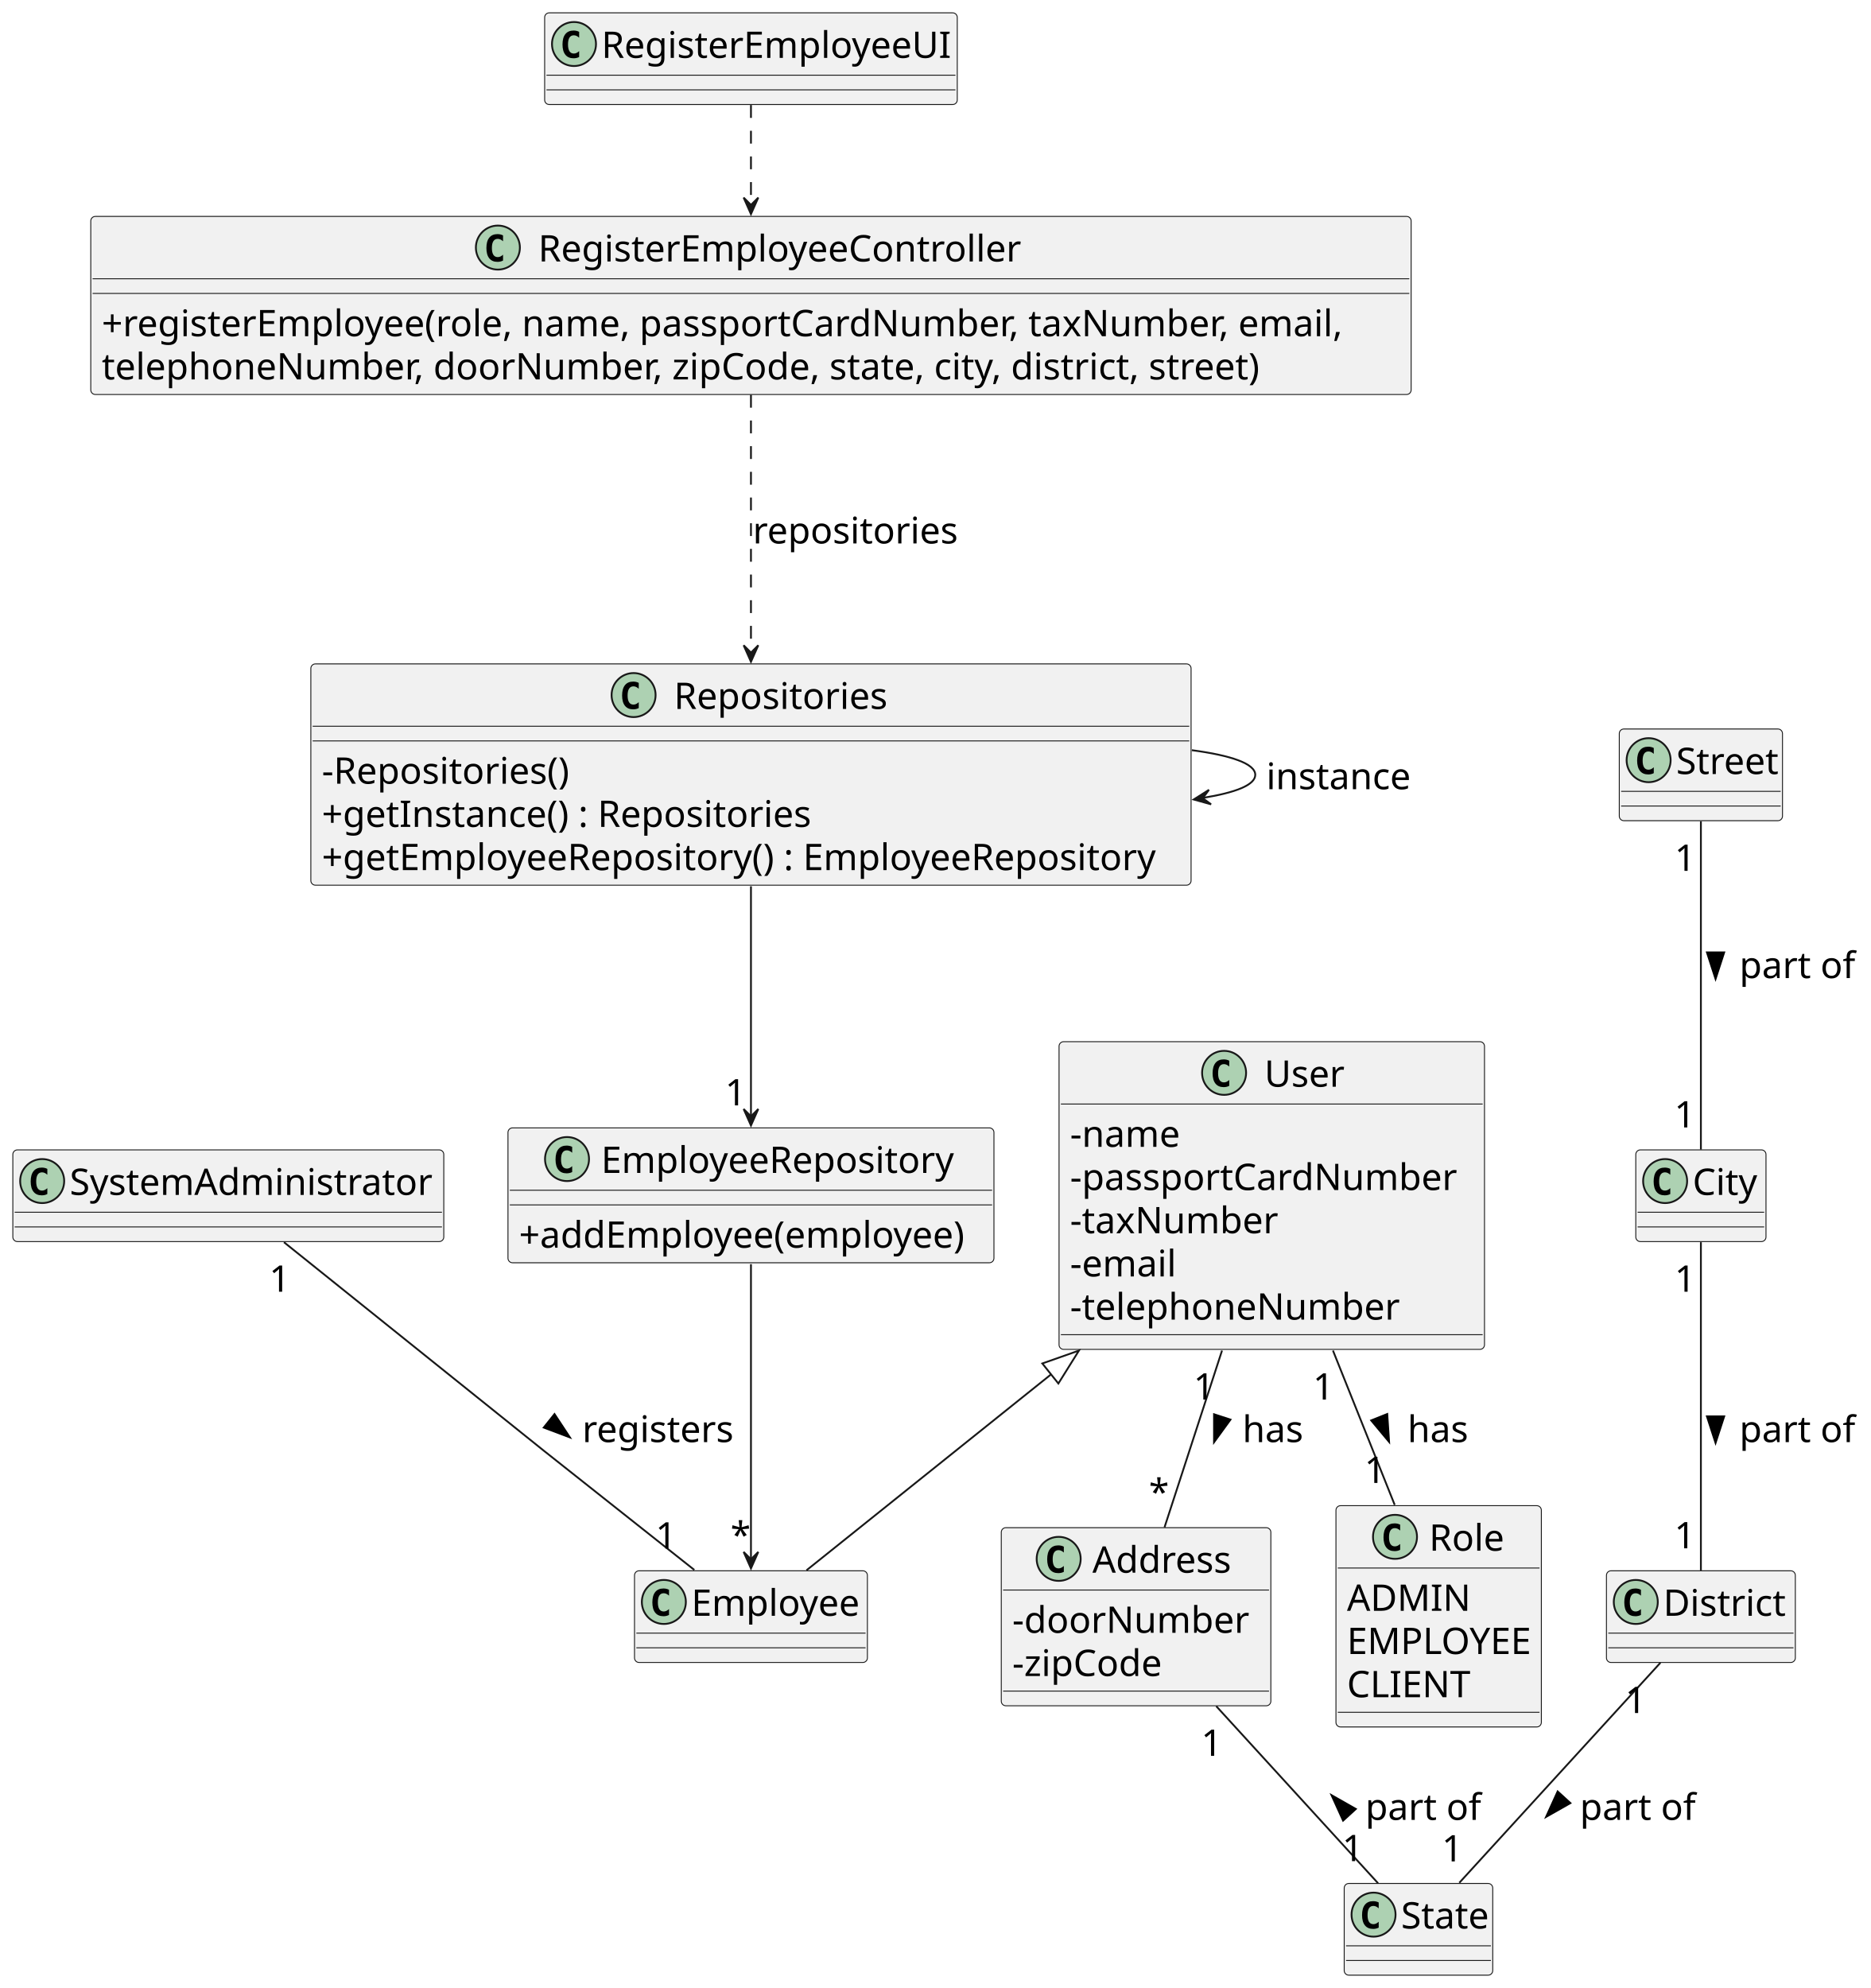
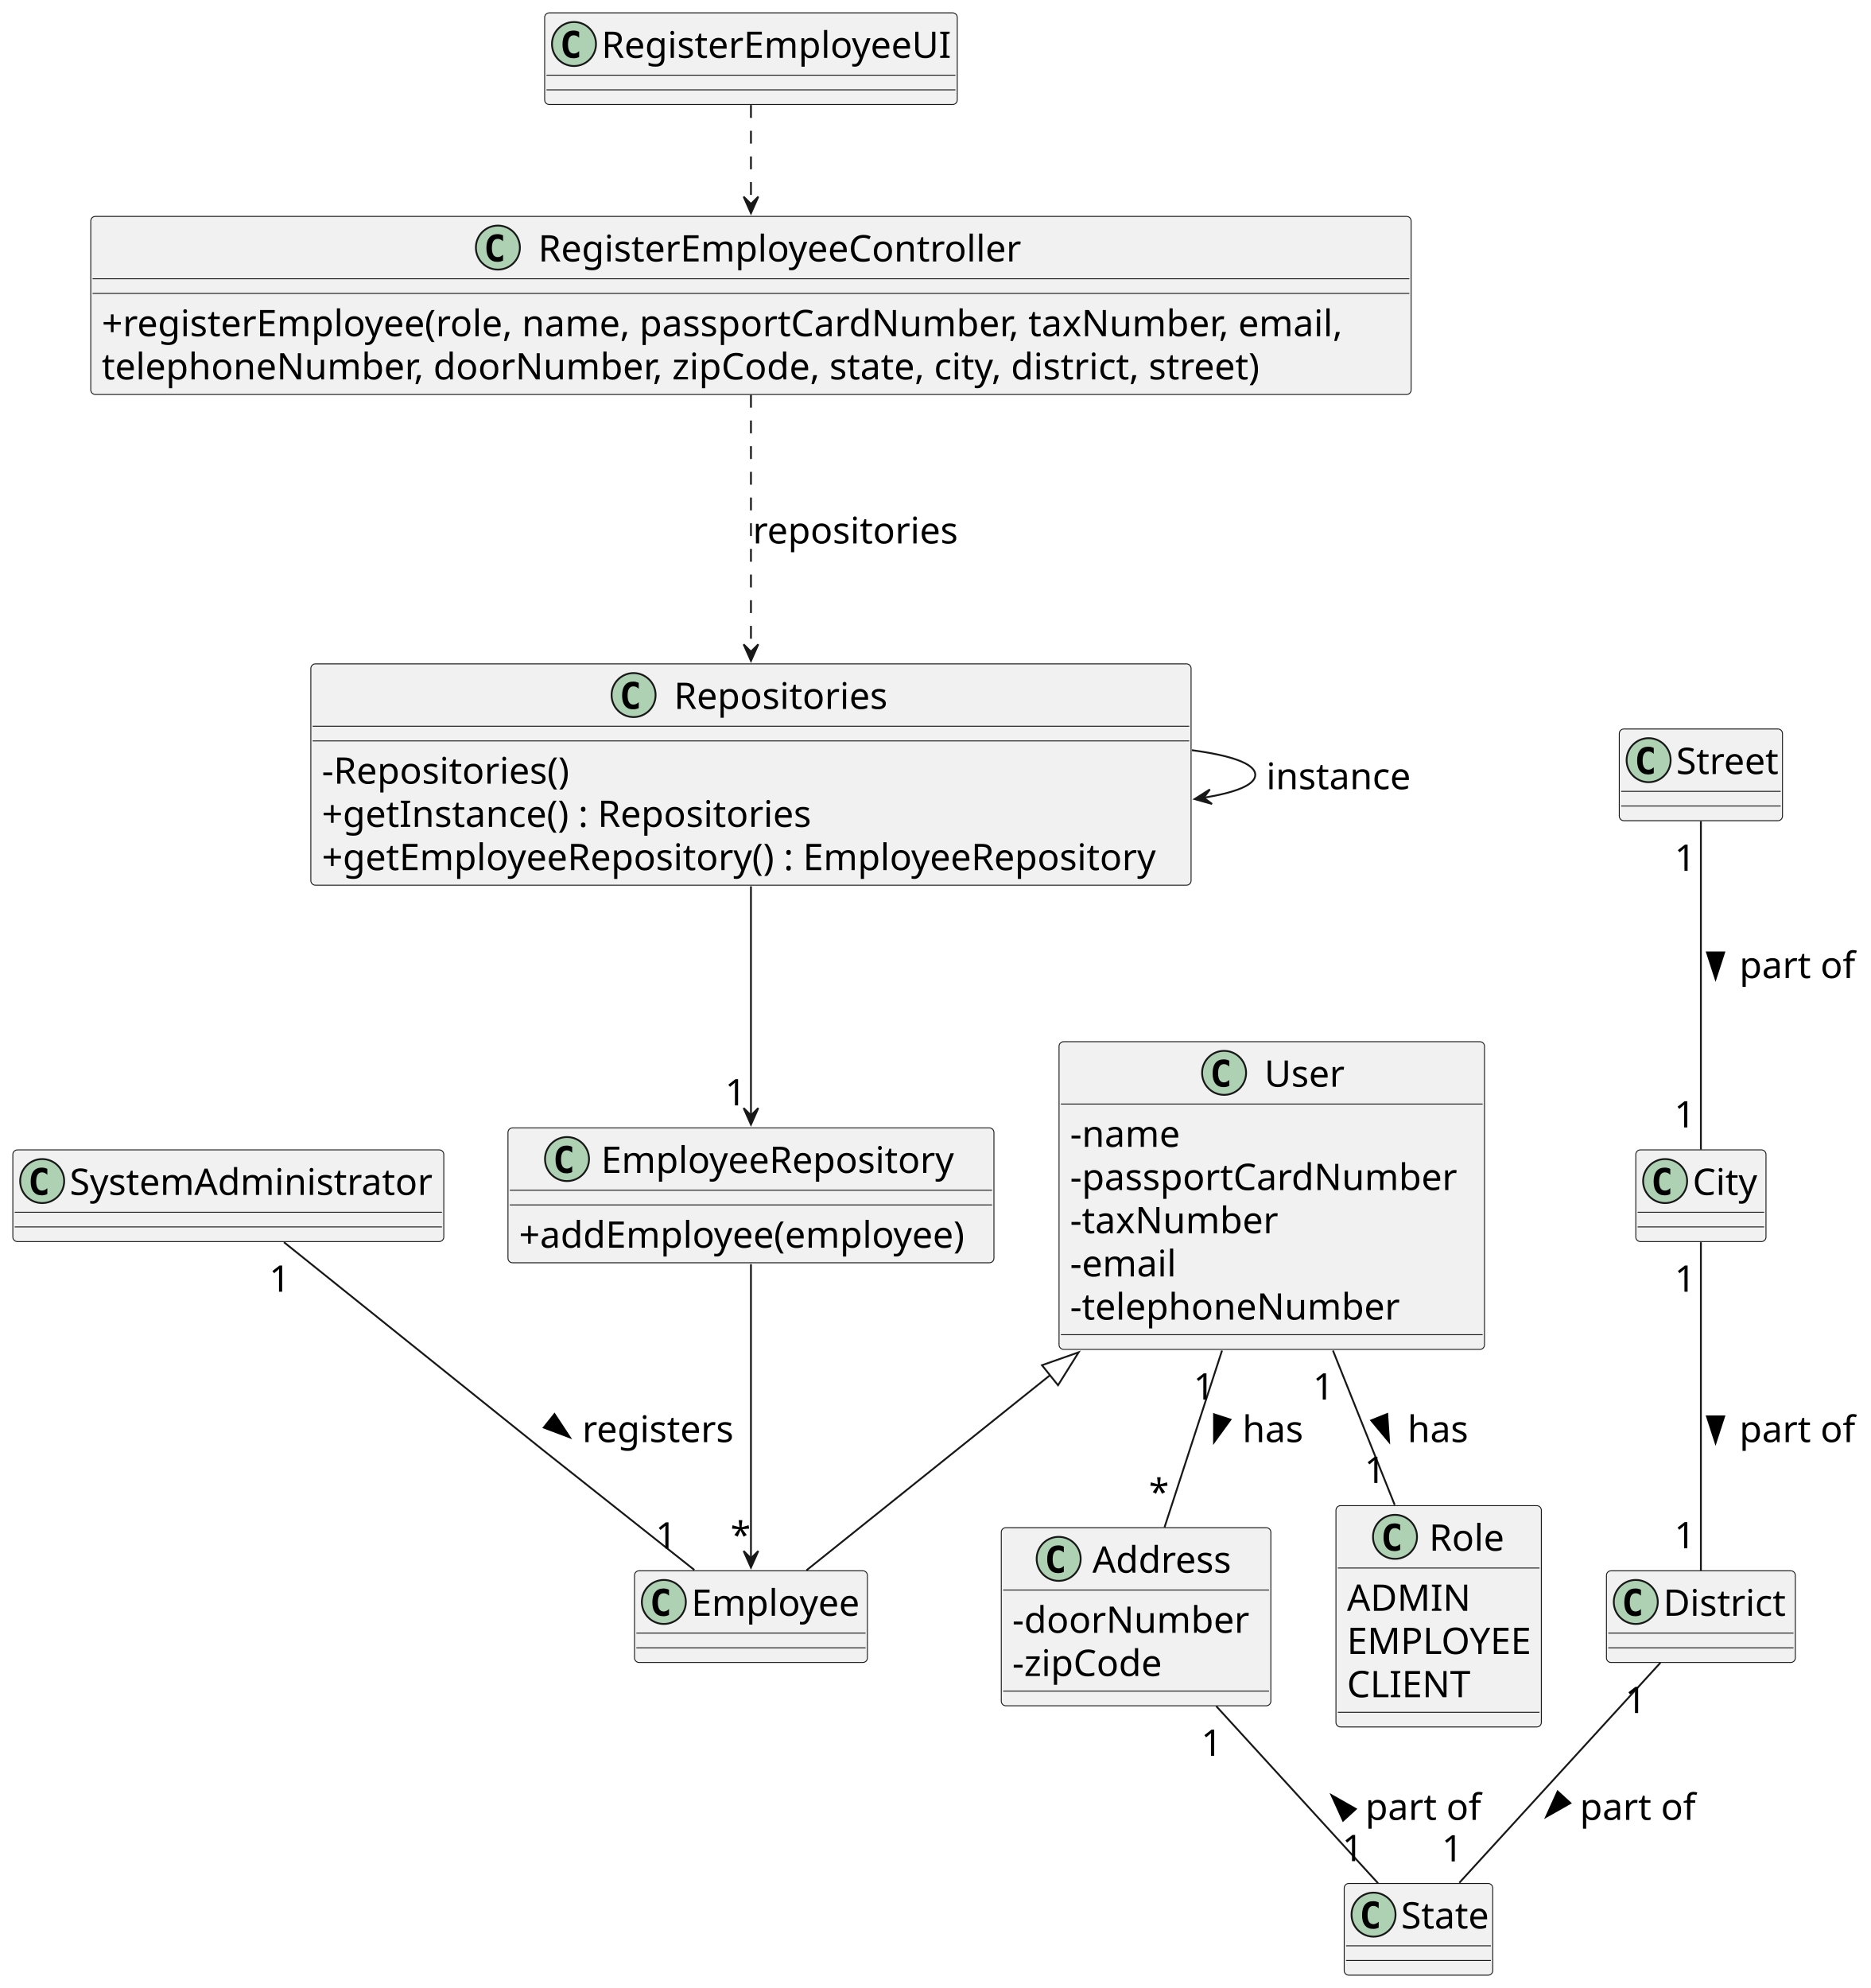
<svg xmlns="http://www.w3.org/2000/svg" contentStyleType="text/css" height="1084px" preserveAspectRatio="none" style="width:1020px;height:1084px;background:#FFFFFF;" version="1.1" viewBox="0 0 1020 1084" width="1020px" zoomAndPan="magnify">
  <defs />
  <g>
    <g id="elem_RegisterEmployeeController">
      <rect codeLine="6" fill="#F1F1F1" height="97.109" id="RegisterEmployeeController" rx="2.5" ry="2.5" style="stroke:#181818;stroke-width:0.5;" width="720" x="49.5" y="118" />
      <ellipse cx="271.5" cy="135" fill="#ADD1B2" rx="12" ry="12" style="stroke:#181818;stroke-width:1.0;" />
      <path d="M274.307,142.08 Q273.623,142.432 272.871,142.607 Q272.119,142.783 271.289,142.783 Q268.34,142.783 266.787,140.84 Q265.234,138.897 265.234,135.225 Q265.234,131.543 266.787,129.6 Q268.34,127.656 271.289,127.656 Q272.119,127.656 272.881,127.832 Q273.643,128.008 274.307,128.359 L274.307,131.562 Q273.565,130.879 272.866,130.561 Q272.168,130.244 271.426,130.244 Q269.844,130.244 269.038,131.499 Q268.232,132.754 268.232,135.225 Q268.232,137.685 269.038,138.94 Q269.844,140.195 271.426,140.195 Q272.168,140.195 272.866,139.878 Q273.565,139.56 274.307,138.877 Z " fill="#000000" />
      <text fill="#000000" font-family="sans-serif" font-size="20" lengthAdjust="spacing" textLength="267" x="293.5" y="142.559">RegisterEmployeeController</text>
      <line style="stroke:#181818;stroke-width:0.5;" x1="50.5" x2="768.5" y1="152" y2="152" />
      <line style="stroke:#181818;stroke-width:0.5;" x1="50.5" x2="768.5" y1="160" y2="160" />
      <text fill="#000000" font-family="sans-serif" font-size="20" lengthAdjust="spacing" textLength="702" x="55.5" y="183.336">+registerEmployee(role, name, passportCardNumber, taxNumber, email,</text>
      <text fill="#000000" font-family="sans-serif" font-size="20" lengthAdjust="spacing" textLength="655" x="55.5" y="206.891">telephoneNumber, doorNumber, zipCode, state, city, district, street)</text>
    </g>
    <g id="elem_EmployeeRepository">
      <rect codeLine="10" fill="#F1F1F1" height="73.555" id="EmployeeRepository" rx="2.5" ry="2.5" style="stroke:#181818;stroke-width:0.5;" width="265" x="277" y="615" />
      <ellipse cx="309.2" cy="632" fill="#ADD1B2" rx="12" ry="12" style="stroke:#181818;stroke-width:1.0;" />
      <path d="M312.007,639.08 Q311.323,639.432 310.571,639.607 Q309.819,639.783 308.989,639.783 Q306.04,639.783 304.487,637.84 Q302.934,635.896 302.934,632.225 Q302.934,628.543 304.487,626.6 Q306.04,624.656 308.989,624.656 Q309.819,624.656 310.581,624.832 Q311.343,625.008 312.007,625.359 L312.007,628.562 Q311.264,627.879 310.566,627.562 Q309.868,627.244 309.126,627.244 Q307.544,627.244 306.738,628.499 Q305.932,629.754 305.932,632.225 Q305.932,634.686 306.738,635.94 Q307.544,637.195 309.126,637.195 Q309.868,637.195 310.566,636.878 Q311.264,636.561 312.007,635.877 Z " fill="#000000" />
      <text fill="#000000" font-family="sans-serif" font-size="20" lengthAdjust="spacing" textLength="195" x="327.8" y="639.559">EmployeeRepository</text>
      <line style="stroke:#181818;stroke-width:0.5;" x1="278" x2="541" y1="649" y2="649" />
      <line style="stroke:#181818;stroke-width:0.5;" x1="278" x2="541" y1="657" y2="657" />
      <text fill="#000000" font-family="sans-serif" font-size="20" lengthAdjust="spacing" textLength="253" x="283" y="680.336">+addEmployee(employee)</text>
    </g>
    <g id="elem_Repositories">
      <rect codeLine="14" fill="#F1F1F1" height="120.664" id="Repositories" rx="2.5" ry="2.5" style="stroke:#181818;stroke-width:0.5;" width="480" x="169.5" y="362" />
      <ellipse cx="345.5" cy="379" fill="#ADD1B2" rx="12" ry="12" style="stroke:#181818;stroke-width:1.0;" />
      <path d="M348.307,386.08 Q347.623,386.432 346.871,386.607 Q346.119,386.783 345.289,386.783 Q342.34,386.783 340.787,384.84 Q339.234,382.897 339.234,379.225 Q339.234,375.543 340.787,373.6 Q342.34,371.656 345.289,371.656 Q346.119,371.656 346.881,371.832 Q347.643,372.008 348.307,372.359 L348.307,375.562 Q347.565,374.879 346.866,374.562 Q346.168,374.244 345.426,374.244 Q343.844,374.244 343.038,375.499 Q342.232,376.754 342.232,379.225 Q342.232,381.685 343.038,382.94 Q343.844,384.195 345.426,384.195 Q346.168,384.195 346.866,383.878 Q347.565,383.56 348.307,382.877 Z " fill="#000000" />
      <text fill="#000000" font-family="sans-serif" font-size="20" lengthAdjust="spacing" textLength="119" x="367.5" y="386.559">Repositories</text>
      <line style="stroke:#181818;stroke-width:0.5;" x1="170.5" x2="648.5" y1="396" y2="396" />
      <line style="stroke:#181818;stroke-width:0.5;" x1="170.5" x2="648.5" y1="404" y2="404" />
      <text fill="#000000" font-family="sans-serif" font-size="20" lengthAdjust="spacing" textLength="145" x="175.5" y="427.336">-Repositories()</text>
      <text fill="#000000" font-family="sans-serif" font-size="20" lengthAdjust="spacing" textLength="276" x="175.5" y="450.891">+getInstance() : Repositories</text>
      <text fill="#000000" font-family="sans-serif" font-size="20" lengthAdjust="spacing" textLength="468" x="175.5" y="474.445">+getEmployeeRepository() : EmployeeRepository</text>
    </g>
    <g id="elem_RegisterEmployeeUI">
      <rect codeLine="22" fill="#F1F1F1" height="50" id="RegisterEmployeeUI" rx="2.5" ry="2.5" style="stroke:#181818;stroke-width:0.5;" width="225" x="297" y="7" />
      <ellipse cx="313" cy="24" fill="#ADD1B2" rx="12" ry="12" style="stroke:#181818;stroke-width:1.0;" />
      <path d="M315.807,31.08 Q315.123,31.432 314.371,31.607 Q313.619,31.783 312.789,31.783 Q309.84,31.783 308.287,29.84 Q306.734,27.896 306.734,24.225 Q306.734,20.543 308.287,18.6 Q309.84,16.656 312.789,16.656 Q313.619,16.656 314.381,16.832 Q315.143,17.008 315.807,17.359 L315.807,20.562 Q315.065,19.879 314.366,19.561 Q313.668,19.244 312.926,19.244 Q311.344,19.244 310.538,20.499 Q309.732,21.754 309.732,24.225 Q309.732,26.686 310.538,27.94 Q311.344,29.195 312.926,29.195 Q313.668,29.195 314.366,28.878 Q315.065,28.561 315.807,27.877 Z " fill="#000000" />
      <text fill="#000000" font-family="sans-serif" font-size="20" lengthAdjust="spacing" textLength="191" x="328" y="31.559">RegisterEmployeeUI</text>
      <line style="stroke:#181818;stroke-width:0.5;" x1="298" x2="521" y1="41" y2="41" />
      <line style="stroke:#181818;stroke-width:0.5;" x1="298" x2="521" y1="49" y2="49" />
    </g>
    <g id="elem_Employee">
      <rect codeLine="44" fill="#F1F1F1" height="50" id="Employee" rx="2.5" ry="2.5" style="stroke:#181818;stroke-width:0.5;" width="127" x="346" y="856.5" />
      <ellipse cx="362" cy="873.5" fill="#ADD1B2" rx="12" ry="12" style="stroke:#181818;stroke-width:1.0;" />
      <path d="M364.807,880.58 Q364.123,880.932 363.371,881.107 Q362.619,881.283 361.789,881.283 Q358.84,881.283 357.287,879.34 Q355.734,877.396 355.734,873.725 Q355.734,870.043 357.287,868.1 Q358.84,866.156 361.789,866.156 Q362.619,866.156 363.381,866.332 Q364.143,866.508 364.807,866.859 L364.807,870.062 Q364.065,869.379 363.366,869.062 Q362.668,868.744 361.926,868.744 Q360.344,868.744 359.538,869.999 Q358.732,871.254 358.732,873.725 Q358.732,876.186 359.538,877.44 Q360.344,878.695 361.926,878.695 Q362.668,878.695 363.366,878.378 Q364.065,878.061 364.807,877.377 Z " fill="#000000" />
      <text fill="#000000" font-family="sans-serif" font-size="20" lengthAdjust="spacing" textLength="93" x="377" y="881.059">Employee</text>
      <line style="stroke:#181818;stroke-width:0.5;" x1="347" x2="472" y1="890.5" y2="890.5" />
      <line style="stroke:#181818;stroke-width:0.5;" x1="347" x2="472" y1="898.5" y2="898.5" />
    </g>
    <g id="elem_SystemAdministrator">
      <rect codeLine="33" fill="#F1F1F1" height="50" id="SystemAdministrator" rx="2.5" ry="2.5" style="stroke:#181818;stroke-width:0.5;" width="235" x="7" y="627" />
      <ellipse cx="23" cy="644" fill="#ADD1B2" rx="12" ry="12" style="stroke:#181818;stroke-width:1.0;" />
      <path d="M25.807,651.08 Q25.123,651.432 24.371,651.607 Q23.619,651.783 22.789,651.783 Q19.84,651.783 18.287,649.84 Q16.734,647.896 16.734,644.225 Q16.734,640.543 18.287,638.6 Q19.84,636.656 22.789,636.656 Q23.619,636.656 24.381,636.832 Q25.143,637.008 25.807,637.359 L25.807,640.562 Q25.064,639.879 24.366,639.562 Q23.668,639.244 22.926,639.244 Q21.344,639.244 20.538,640.499 Q19.732,641.754 19.732,644.225 Q19.732,646.686 20.538,647.94 Q21.344,649.195 22.926,649.195 Q23.668,649.195 24.366,648.878 Q25.064,648.561 25.807,647.877 Z " fill="#000000" />
      <text fill="#000000" font-family="sans-serif" font-size="20" lengthAdjust="spacing" textLength="201" x="38" y="651.559">SystemAdministrator</text>
      <line style="stroke:#181818;stroke-width:0.5;" x1="8" x2="241" y1="661" y2="661" />
      <line style="stroke:#181818;stroke-width:0.5;" x1="8" x2="241" y1="669" y2="669" />
    </g>
    <g id="elem_User">
      <rect codeLine="36" fill="#F1F1F1" height="167.773" id="User" rx="2.5" ry="2.5" style="stroke:#181818;stroke-width:0.5;" width="232" x="577.5" y="568" />
      <ellipse cx="667.5" cy="585" fill="#ADD1B2" rx="12" ry="12" style="stroke:#181818;stroke-width:1.0;" />
      <path d="M670.307,592.08 Q669.623,592.432 668.871,592.607 Q668.119,592.783 667.289,592.783 Q664.34,592.783 662.787,590.84 Q661.234,588.896 661.234,585.225 Q661.234,581.543 662.787,579.6 Q664.34,577.656 667.289,577.656 Q668.119,577.656 668.881,577.832 Q669.643,578.008 670.307,578.359 L670.307,581.562 Q669.564,580.879 668.866,580.562 Q668.168,580.244 667.426,580.244 Q665.844,580.244 665.038,581.499 Q664.232,582.754 664.232,585.225 Q664.232,587.686 665.038,588.94 Q665.844,590.195 667.426,590.195 Q668.168,590.195 668.866,589.878 Q669.564,589.561 670.307,588.877 Z " fill="#000000" />
      <text fill="#000000" font-family="sans-serif" font-size="20" lengthAdjust="spacing" textLength="43" x="689.5" y="592.559">User</text>
      <line style="stroke:#181818;stroke-width:0.5;" x1="578.5" x2="808.5" y1="602" y2="602" />
      <text fill="#000000" font-family="sans-serif" font-size="20" lengthAdjust="spacing" textLength="65" x="583.5" y="625.336">-name</text>
      <text fill="#000000" font-family="sans-serif" font-size="20" lengthAdjust="spacing" textLength="220" x="583.5" y="648.891">-passportCardNumber</text>
      <text fill="#000000" font-family="sans-serif" font-size="20" lengthAdjust="spacing" textLength="120" x="583.5" y="672.445">-taxNumber</text>
      <text fill="#000000" font-family="sans-serif" font-size="20" lengthAdjust="spacing" textLength="65" x="583.5" y="696">-email</text>
      <text fill="#000000" font-family="sans-serif" font-size="20" lengthAdjust="spacing" textLength="185" x="583.5" y="719.555">-telephoneNumber</text>
      <line style="stroke:#181818;stroke-width:0.5;" x1="578.5" x2="808.5" y1="727.773" y2="727.773" />
    </g>
    <g id="elem_Address">
      <rect codeLine="47" fill="#F1F1F1" height="97.109" id="Address" rx="2.5" ry="2.5" style="stroke:#181818;stroke-width:0.5;" width="147" x="546" y="833" />
      <ellipse cx="577.3" cy="850" fill="#ADD1B2" rx="12" ry="12" style="stroke:#181818;stroke-width:1.0;" />
      <path d="M580.107,857.08 Q579.423,857.432 578.671,857.607 Q577.919,857.783 577.089,857.783 Q574.14,857.783 572.587,855.84 Q571.034,853.896 571.034,850.225 Q571.034,846.543 572.587,844.6 Q574.14,842.656 577.089,842.656 Q577.919,842.656 578.681,842.832 Q579.443,843.008 580.107,843.359 L580.107,846.562 Q579.365,845.879 578.666,845.562 Q577.968,845.244 577.226,845.244 Q575.644,845.244 574.838,846.499 Q574.032,847.754 574.032,850.225 Q574.032,852.686 574.838,853.94 Q575.644,855.195 577.226,855.195 Q577.968,855.195 578.666,854.878 Q579.365,854.561 580.107,853.877 Z " fill="#000000" />
      <text fill="#000000" font-family="sans-serif" font-size="20" lengthAdjust="spacing" textLength="79" x="595.7" y="857.559">Address</text>
      <line style="stroke:#181818;stroke-width:0.5;" x1="547" x2="692" y1="867" y2="867" />
      <text fill="#000000" font-family="sans-serif" font-size="20" lengthAdjust="spacing" textLength="135" x="552" y="890.336">-doorNumber</text>
      <text fill="#000000" font-family="sans-serif" font-size="20" lengthAdjust="spacing" textLength="92" x="552" y="913.891">-zipCode</text>
      <line style="stroke:#181818;stroke-width:0.5;" x1="547" x2="692" y1="922.109" y2="922.109" />
    </g>
    <g id="elem_Street">
      <rect codeLine="52" fill="#F1F1F1" height="50" id="Street" rx="2.5" ry="2.5" style="stroke:#181818;stroke-width:0.5;" width="89" x="883" y="397.5" />
      <ellipse cx="899" cy="414.5" fill="#ADD1B2" rx="12" ry="12" style="stroke:#181818;stroke-width:1.0;" />
      <path d="M901.807,421.58 Q901.123,421.932 900.371,422.107 Q899.619,422.283 898.789,422.283 Q895.84,422.283 894.287,420.34 Q892.734,418.397 892.734,414.725 Q892.734,411.043 894.287,409.1 Q895.84,407.156 898.789,407.156 Q899.619,407.156 900.381,407.332 Q901.143,407.508 901.807,407.859 L901.807,411.062 Q901.064,410.379 900.366,410.062 Q899.668,409.744 898.926,409.744 Q897.344,409.744 896.538,410.999 Q895.732,412.254 895.732,414.725 Q895.732,417.185 896.538,418.44 Q897.344,419.695 898.926,419.695 Q899.668,419.695 900.366,419.378 Q901.064,419.06 901.807,418.377 Z " fill="#000000" />
      <text fill="#000000" font-family="sans-serif" font-size="20" lengthAdjust="spacing" textLength="55" x="914" y="422.059">Street</text>
      <line style="stroke:#181818;stroke-width:0.5;" x1="884" x2="971" y1="431.5" y2="431.5" />
      <line style="stroke:#181818;stroke-width:0.5;" x1="884" x2="971" y1="439.5" y2="439.5" />
    </g>
    <g id="elem_City">
      <rect codeLine="55" fill="#F1F1F1" height="50" id="City" rx="2.5" ry="2.5" style="stroke:#181818;stroke-width:0.5;" width="71" x="892" y="627" />
      <ellipse cx="908" cy="644" fill="#ADD1B2" rx="12" ry="12" style="stroke:#181818;stroke-width:1.0;" />
      <path d="M910.807,651.08 Q910.123,651.432 909.371,651.607 Q908.619,651.783 907.789,651.783 Q904.84,651.783 903.287,649.84 Q901.734,647.896 901.734,644.225 Q901.734,640.543 903.287,638.6 Q904.84,636.656 907.789,636.656 Q908.619,636.656 909.381,636.832 Q910.143,637.008 910.807,637.359 L910.807,640.562 Q910.064,639.879 909.366,639.562 Q908.668,639.244 907.926,639.244 Q906.344,639.244 905.538,640.499 Q904.732,641.754 904.732,644.225 Q904.732,646.686 905.538,647.94 Q906.344,649.195 907.926,649.195 Q908.668,649.195 909.366,648.878 Q910.064,648.561 910.807,647.877 Z " fill="#000000" />
      <text fill="#000000" font-family="sans-serif" font-size="20" lengthAdjust="spacing" textLength="37" x="923" y="651.559">City</text>
      <line style="stroke:#181818;stroke-width:0.5;" x1="893" x2="962" y1="661" y2="661" />
      <line style="stroke:#181818;stroke-width:0.5;" x1="893" x2="962" y1="669" y2="669" />
    </g>
    <g id="elem_District">
      <rect codeLine="58" fill="#F1F1F1" height="50" id="District" rx="2.5" ry="2.5" style="stroke:#181818;stroke-width:0.5;" width="103" x="876" y="856.5" />
      <ellipse cx="892" cy="873.5" fill="#ADD1B2" rx="12" ry="12" style="stroke:#181818;stroke-width:1.0;" />
      <path d="M894.807,880.58 Q894.123,880.932 893.371,881.107 Q892.619,881.283 891.789,881.283 Q888.84,881.283 887.287,879.34 Q885.734,877.396 885.734,873.725 Q885.734,870.043 887.287,868.1 Q888.84,866.156 891.789,866.156 Q892.619,866.156 893.381,866.332 Q894.143,866.508 894.807,866.859 L894.807,870.062 Q894.064,869.379 893.366,869.062 Q892.668,868.744 891.926,868.744 Q890.344,868.744 889.538,869.999 Q888.732,871.254 888.732,873.725 Q888.732,876.186 889.538,877.44 Q890.344,878.695 891.926,878.695 Q892.668,878.695 893.366,878.378 Q894.064,878.061 894.807,877.377 Z " fill="#000000" />
      <text fill="#000000" font-family="sans-serif" font-size="20" lengthAdjust="spacing" textLength="69" x="907" y="881.059">District</text>
      <line style="stroke:#181818;stroke-width:0.5;" x1="877" x2="978" y1="890.5" y2="890.5" />
      <line style="stroke:#181818;stroke-width:0.5;" x1="877" x2="978" y1="898.5" y2="898.5" />
    </g>
    <g id="elem_State">
      <rect codeLine="61" fill="#F1F1F1" height="50" id="State" rx="2.5" ry="2.5" style="stroke:#181818;stroke-width:0.5;" width="81" x="733" y="1027" />
      <ellipse cx="749" cy="1044" fill="#ADD1B2" rx="12" ry="12" style="stroke:#181818;stroke-width:1.0;" />
      <path d="M751.807,1051.08 Q751.123,1051.432 750.371,1051.607 Q749.619,1051.783 748.789,1051.783 Q745.84,1051.783 744.287,1049.84 Q742.734,1047.897 742.734,1044.225 Q742.734,1040.543 744.287,1038.6 Q745.84,1036.656 748.789,1036.656 Q749.619,1036.656 750.381,1036.832 Q751.143,1037.008 751.807,1037.359 L751.807,1040.562 Q751.064,1039.879 750.366,1039.562 Q749.668,1039.244 748.926,1039.244 Q747.344,1039.244 746.538,1040.499 Q745.732,1041.754 745.732,1044.225 Q745.732,1046.686 746.538,1047.94 Q747.344,1049.195 748.926,1049.195 Q749.668,1049.195 750.366,1048.878 Q751.064,1048.561 751.807,1047.877 Z " fill="#000000" />
      <text fill="#000000" font-family="sans-serif" font-size="20" lengthAdjust="spacing" textLength="47" x="764" y="1051.559">State</text>
      <line style="stroke:#181818;stroke-width:0.5;" x1="734" x2="813" y1="1061" y2="1061" />
      <line style="stroke:#181818;stroke-width:0.5;" x1="734" x2="813" y1="1069" y2="1069" />
    </g>
    <g id="elem_Role">
      <rect codeLine="64" fill="#F1F1F1" height="120.664" id="Role" rx="2.5" ry="2.5" style="stroke:#181818;stroke-width:0.5;" width="112" x="728.5" y="821" />
      <ellipse cx="760.7" cy="838" fill="#ADD1B2" rx="12" ry="12" style="stroke:#181818;stroke-width:1.0;" />
      <path d="M763.507,845.08 Q762.823,845.432 762.071,845.607 Q761.319,845.783 760.489,845.783 Q757.54,845.783 755.987,843.84 Q754.434,841.896 754.434,838.225 Q754.434,834.543 755.987,832.6 Q757.54,830.656 760.489,830.656 Q761.319,830.656 762.081,830.832 Q762.843,831.008 763.507,831.359 L763.507,834.562 Q762.764,833.879 762.066,833.562 Q761.368,833.244 760.626,833.244 Q759.044,833.244 758.238,834.499 Q757.432,835.754 757.432,838.225 Q757.432,840.686 758.238,841.94 Q759.044,843.195 760.626,843.195 Q761.368,843.195 762.066,842.878 Q762.764,842.561 763.507,841.877 Z " fill="#000000" />
      <text fill="#000000" font-family="sans-serif" font-size="20" lengthAdjust="spacing" textLength="42" x="779.3" y="845.559">Role</text>
      <line style="stroke:#181818;stroke-width:0.5;" x1="729.5" x2="839.5" y1="855" y2="855" />
      <text fill="#000000" font-family="sans-serif" font-size="20" lengthAdjust="spacing" textLength="67" x="734.5" y="878.336">ADMIN</text>
      <text fill="#000000" font-family="sans-serif" font-size="20" lengthAdjust="spacing" textLength="100" x="734.5" y="901.891">EMPLOYEE</text>
      <text fill="#000000" font-family="sans-serif" font-size="20" lengthAdjust="spacing" textLength="70" x="734.5" y="925.445">CLIENT</text>
      <line style="stroke:#181818;stroke-width:0.5;" x1="729.5" x2="839.5" y1="933.664" y2="933.664" />
    </g>
    <g id="link_Repositories_Repositories">
-       <path codeLine="20" d="M649.93,409.06 C671.18,411.89 684.5,416.37 684.5,422.5 C684.5,428.06 673.56,432.26 655.69,435.1 " fill="none" id="Repositories-to-Repositories" style="stroke:#181818;stroke-width:1.0;" />
-       <polygon fill="#181818" points="650.93,435.94,660.417,438.585,655.877,435.211,659.25,430.67,650.93,435.94" style="stroke:#181818;stroke-width:1.0;" />
+       <path codeLine="20" d="M649.93,409.06 C671.18,411.89 684.5,416.37 684.5,422.5 C684.5,428.01 673.75,432.18 656.15,435.03 " fill="none" id="Repositories-to-Repositories" style="stroke:#181818;stroke-width:1.0;" />
+       <polygon fill="#181818" points="651.43,435.72,660.917,438.365,656.377,434.991,659.75,430.45,651.43,435.72" style="stroke:#181818;stroke-width:1.0;" />
      <text fill="#000000" font-family="sans-serif" font-size="20" lengthAdjust="spacing" textLength="79" x="690.5" y="430.336">instance</text>
    </g>
    <g id="link_RegisterEmployeeUI_RegisterEmployeeController">
-       <path codeLine="25" d="M409.5,57.3 C409.5,72.6 409.5,92.98 409.5,111.92 " fill="none" id="RegisterEmployeeUI-to-RegisterEmployeeController" style="stroke:#181818;stroke-width:1.0;stroke-dasharray:7.0,7.0;" />
-       <polygon fill="#181818" points="409.5,116.74,413.5,107.74,409.5,111.74,405.5,107.74,409.5,116.74" style="stroke:#181818;stroke-width:1.0;" />
+       <path codeLine="25" d="M409.5,57.3 C409.5,72.47 409.5,92.63 409.5,111.43 " fill="none" id="RegisterEmployeeUI-to-RegisterEmployeeController" style="stroke:#181818;stroke-width:1.0;stroke-dasharray:7.0,7.0;" />
+       <polygon fill="#181818" points="409.5,116.23,413.5,107.23,409.5,111.23,405.5,107.23,409.5,116.23" style="stroke:#181818;stroke-width:1.0;" />
    </g>
    <g id="link_RegisterEmployeeController_Repositories">
-       <path codeLine="27" d="M409.5,215.28 C409.5,255.02 409.5,312.01 409.5,356.01 " fill="none" id="RegisterEmployeeController-to-Repositories" style="stroke:#181818;stroke-width:1.0;stroke-dasharray:7.0,7.0;" />
-       <polygon fill="#181818" points="409.5,360.85,413.5,351.85,409.5,355.85,405.5,351.85,409.5,360.85" style="stroke:#181818;stroke-width:1.0;" />
+       <path codeLine="27" d="M409.5,215.28 C409.5,254.86 409.5,311.54 409.5,355.47 " fill="none" id="RegisterEmployeeController-to-Repositories" style="stroke:#181818;stroke-width:1.0;stroke-dasharray:7.0,7.0;" />
+       <polygon fill="#181818" points="409.5,360.34,413.5,351.34,409.5,355.34,405.5,351.34,409.5,360.34" style="stroke:#181818;stroke-width:1.0;" />
      <text fill="#000000" font-family="sans-serif" font-size="20" lengthAdjust="spacing" textLength="114" x="410.5" y="296.336">repositories</text>
    </g>
    <g id="link_Repositories_EmployeeRepository">
-       <path codeLine="29" d="M409.5,483.27 C409.5,522.72 409.5,573.45 409.5,608.74 " fill="none" id="Repositories-to-EmployeeRepository" style="stroke:#181818;stroke-width:1.0;" />
-       <polygon fill="#181818" points="409.5,613.7,413.5,604.7,409.5,608.7,405.5,604.7,409.5,613.7" style="stroke:#181818;stroke-width:1.0;" />
+       <path codeLine="29" d="M409.5,483.27 C409.5,522.56 409.5,573.03 409.5,608.3 " fill="none" id="Repositories-to-EmployeeRepository" style="stroke:#181818;stroke-width:1.0;" />
+       <polygon fill="#181818" points="409.5,613.19,413.5,604.19,409.5,608.19,405.5,604.19,409.5,613.19" style="stroke:#181818;stroke-width:1.0;" />
      <text fill="#000000" font-family="sans-serif" font-size="20" lengthAdjust="spacing" textLength="13" x="395.383" y="602.734">1</text>
    </g>
    <g id="link_EmployeeRepository_Employee">
-       <path codeLine="31" d="M409.5,689.3 C409.5,733.9 409.5,808.75 409.5,850.33 " fill="none" id="EmployeeRepository-to-Employee" style="stroke:#181818;stroke-width:1.0;" />
-       <polygon fill="#181818" points="409.5,855.22,413.5,846.22,409.5,850.22,405.5,846.22,409.5,855.22" style="stroke:#181818;stroke-width:1.0;" />
+       <path codeLine="31" d="M409.5,689.3 C409.5,733.72 409.5,808.13 409.5,849.82 " fill="none" id="EmployeeRepository-to-Employee" style="stroke:#181818;stroke-width:1.0;" />
+       <polygon fill="#181818" points="409.5,854.71,413.5,845.71,409.5,849.71,405.5,845.71,409.5,854.71" style="stroke:#181818;stroke-width:1.0;" />
      <text fill="#000000" font-family="sans-serif" font-size="20" lengthAdjust="spacing" textLength="10" x="398.344" y="844.115">*</text>
    </g>
    <g id="link_User_Employee">
-       <path d="M573.27,749.31 C524.3,788.54 471.79,830.6 439.79,856.23 " fill="none" id="User-backto-Employee" style="stroke:#181818;stroke-width:1.0;" />
-       <polygon fill="none" points="568.38,743.46,588.36,736.42,577.13,754.39,568.38,743.46" style="stroke:#181818;stroke-width:1.0;" />
+       <path d="M572.63,749.82 C523.85,788.9 471.65,830.71 439.79,856.23 " fill="none" id="User-backto-Employee" style="stroke:#181818;stroke-width:1.0;" />
+       <polygon fill="none" points="568.19,744.41,588.18,737.37,576.95,755.33,568.19,744.41" style="stroke:#181818;stroke-width:1.0;" />
    </g>
    <g id="link_SystemAdministrator_Employee">
      <path codeLine="70" d="M154.85,677.35 C204.23,716.97 296.5,791 296.5,791 C296.5,791 345.17,829.54 378.62,856.04 " fill="none" id="SystemAdministrator-Employee" style="stroke:#181818;stroke-width:1.0;" />
      <polygon fill="#000000" points="310.751,783.769,302.377,771.064,296.508,778.413,310.751,783.769" style="stroke:#000000;stroke-width:1.0;" />
      <text fill="#000000" font-family="sans-serif" font-size="20" lengthAdjust="spacing" textLength="83" x="317.5" y="786.336">registers</text>
      <text fill="#000000" font-family="sans-serif" font-size="20" lengthAdjust="spacing" textLength="13" x="146.769" y="704.343">1</text>
      <text fill="#000000" font-family="sans-serif" font-size="20" lengthAdjust="spacing" textLength="13" x="357.443" y="844.352">1</text>
    </g>
    <g id="link_User_Address">
      <path codeLine="71" d="M666.37,736.42 C655.81,768.88 644.09,804.9 635.01,832.81 " fill="none" id="User-Address" style="stroke:#181818;stroke-width:1.0;" />
      <polygon fill="#000000" points="662.025,786.385,670.974,774.078,662.031,771.168,662.025,786.385" style="stroke:#000000;stroke-width:1.0;" />
      <text fill="#000000" font-family="sans-serif" font-size="20" lengthAdjust="spacing" textLength="33" x="677.5" y="786.336">has</text>
      <text fill="#000000" font-family="sans-serif" font-size="20" lengthAdjust="spacing" textLength="13" x="650.795" y="763.13">1</text>
      <text fill="#000000" font-family="sans-serif" font-size="20" lengthAdjust="spacing" textLength="10" x="626.488" y="820.713">*</text>
    </g>
    <g id="link_User_Role">
      <path codeLine="72" d="M726.87,736.42 C738.03,764.32 750.24,794.84 760.54,820.59 " fill="none" id="User-Role" style="stroke:#181818;stroke-width:1.0;" />
      <polygon fill="#000000" points="757.471,786.205,756.462,771.022,747.73,774.515,757.471,786.205" style="stroke:#000000;stroke-width:1.0;" />
      <text fill="#000000" font-family="sans-serif" font-size="20" lengthAdjust="spacing" textLength="33" x="767.5" y="786.336">has</text>
      <text fill="#000000" font-family="sans-serif" font-size="20" lengthAdjust="spacing" textLength="13" x="715.927" y="763.13">1</text>
      <text fill="#000000" font-family="sans-serif" font-size="20" lengthAdjust="spacing" textLength="13" x="744.018" y="808.605">1</text>
    </g>
    <g id="link_Address_State">
      <path codeLine="73" d="M663.22,930.33 C692.03,961.86 728.54,1001.81 751.47,1026.89 " fill="none" id="Address-State" style="stroke:#181818;stroke-width:1.0;" />
      <polygon fill="#000000" points="726.103,978.872,732.395,992.727,739.337,986.383,726.103,978.872" style="stroke:#000000;stroke-width:1.0;" />
      <text fill="#000000" font-family="sans-serif" font-size="20" lengthAdjust="spacing" textLength="64" x="744.5" y="992.336">part of</text>
      <text fill="#000000" font-family="sans-serif" font-size="20" lengthAdjust="spacing" textLength="13" x="654.989" y="957.424">1</text>
      <text fill="#000000" font-family="sans-serif" font-size="20" lengthAdjust="spacing" textLength="13" x="731.872" y="1014.824">1</text>
    </g>
    <g id="link_Street_City">
      <path codeLine="74" d="M927.5,447.85 C927.5,491.63 927.5,583.17 927.5,626.83 " fill="none" id="Street-City" style="stroke:#181818;stroke-width:1.0;" />
      <polygon fill="#000000" points="935.5,533.777,940.202,519.305,930.798,519.305,935.5,533.777" style="stroke:#000000;stroke-width:1.0;" />
      <text fill="#000000" font-family="sans-serif" font-size="20" lengthAdjust="spacing" textLength="64" x="948.5" y="533.336">part of</text>
      <text fill="#000000" font-family="sans-serif" font-size="20" lengthAdjust="spacing" textLength="13" x="913.159" y="474.844">1</text>
      <text fill="#000000" font-family="sans-serif" font-size="20" lengthAdjust="spacing" textLength="13" x="912.997" y="614.75">1</text>
    </g>
    <g id="link_City_District">
      <path codeLine="75" d="M927.5,677.35 C927.5,721.13 927.5,812.67 927.5,856.33 " fill="none" id="City-District" style="stroke:#181818;stroke-width:1.0;" />
      <polygon fill="#000000" points="935.5,786.777,940.202,772.305,930.798,772.305,935.5,786.777" style="stroke:#000000;stroke-width:1.0;" />
      <text fill="#000000" font-family="sans-serif" font-size="20" lengthAdjust="spacing" textLength="64" x="948.5" y="786.336">part of</text>
      <text fill="#000000" font-family="sans-serif" font-size="20" lengthAdjust="spacing" textLength="13" x="913.159" y="704.343">1</text>
      <text fill="#000000" font-family="sans-serif" font-size="20" lengthAdjust="spacing" textLength="13" x="912.997" y="844.25">1</text>
    </g>
    <g id="link_District_State">
      <path codeLine="76" d="M905.44,906.64 C876.24,938.58 825.07,994.57 795.77,1026.63 " fill="none" id="District-State" style="stroke:#181818;stroke-width:1.0;" />
      <polygon fill="#000000" points="843.103,990.682,856.337,983.172,849.395,976.828,843.103,990.682" style="stroke:#000000;stroke-width:1.0;" />
      <text fill="#000000" font-family="sans-serif" font-size="20" lengthAdjust="spacing" textLength="64" x="861.5" y="992.336">part of</text>
      <text fill="#000000" font-family="sans-serif" font-size="20" lengthAdjust="spacing" textLength="13" x="886.192" y="934.052">1</text>
      <text fill="#000000" font-family="sans-serif" font-size="20" lengthAdjust="spacing" textLength="13" x="786.22" y="1014.961">1</text>
    </g>
  </g>
</svg>
